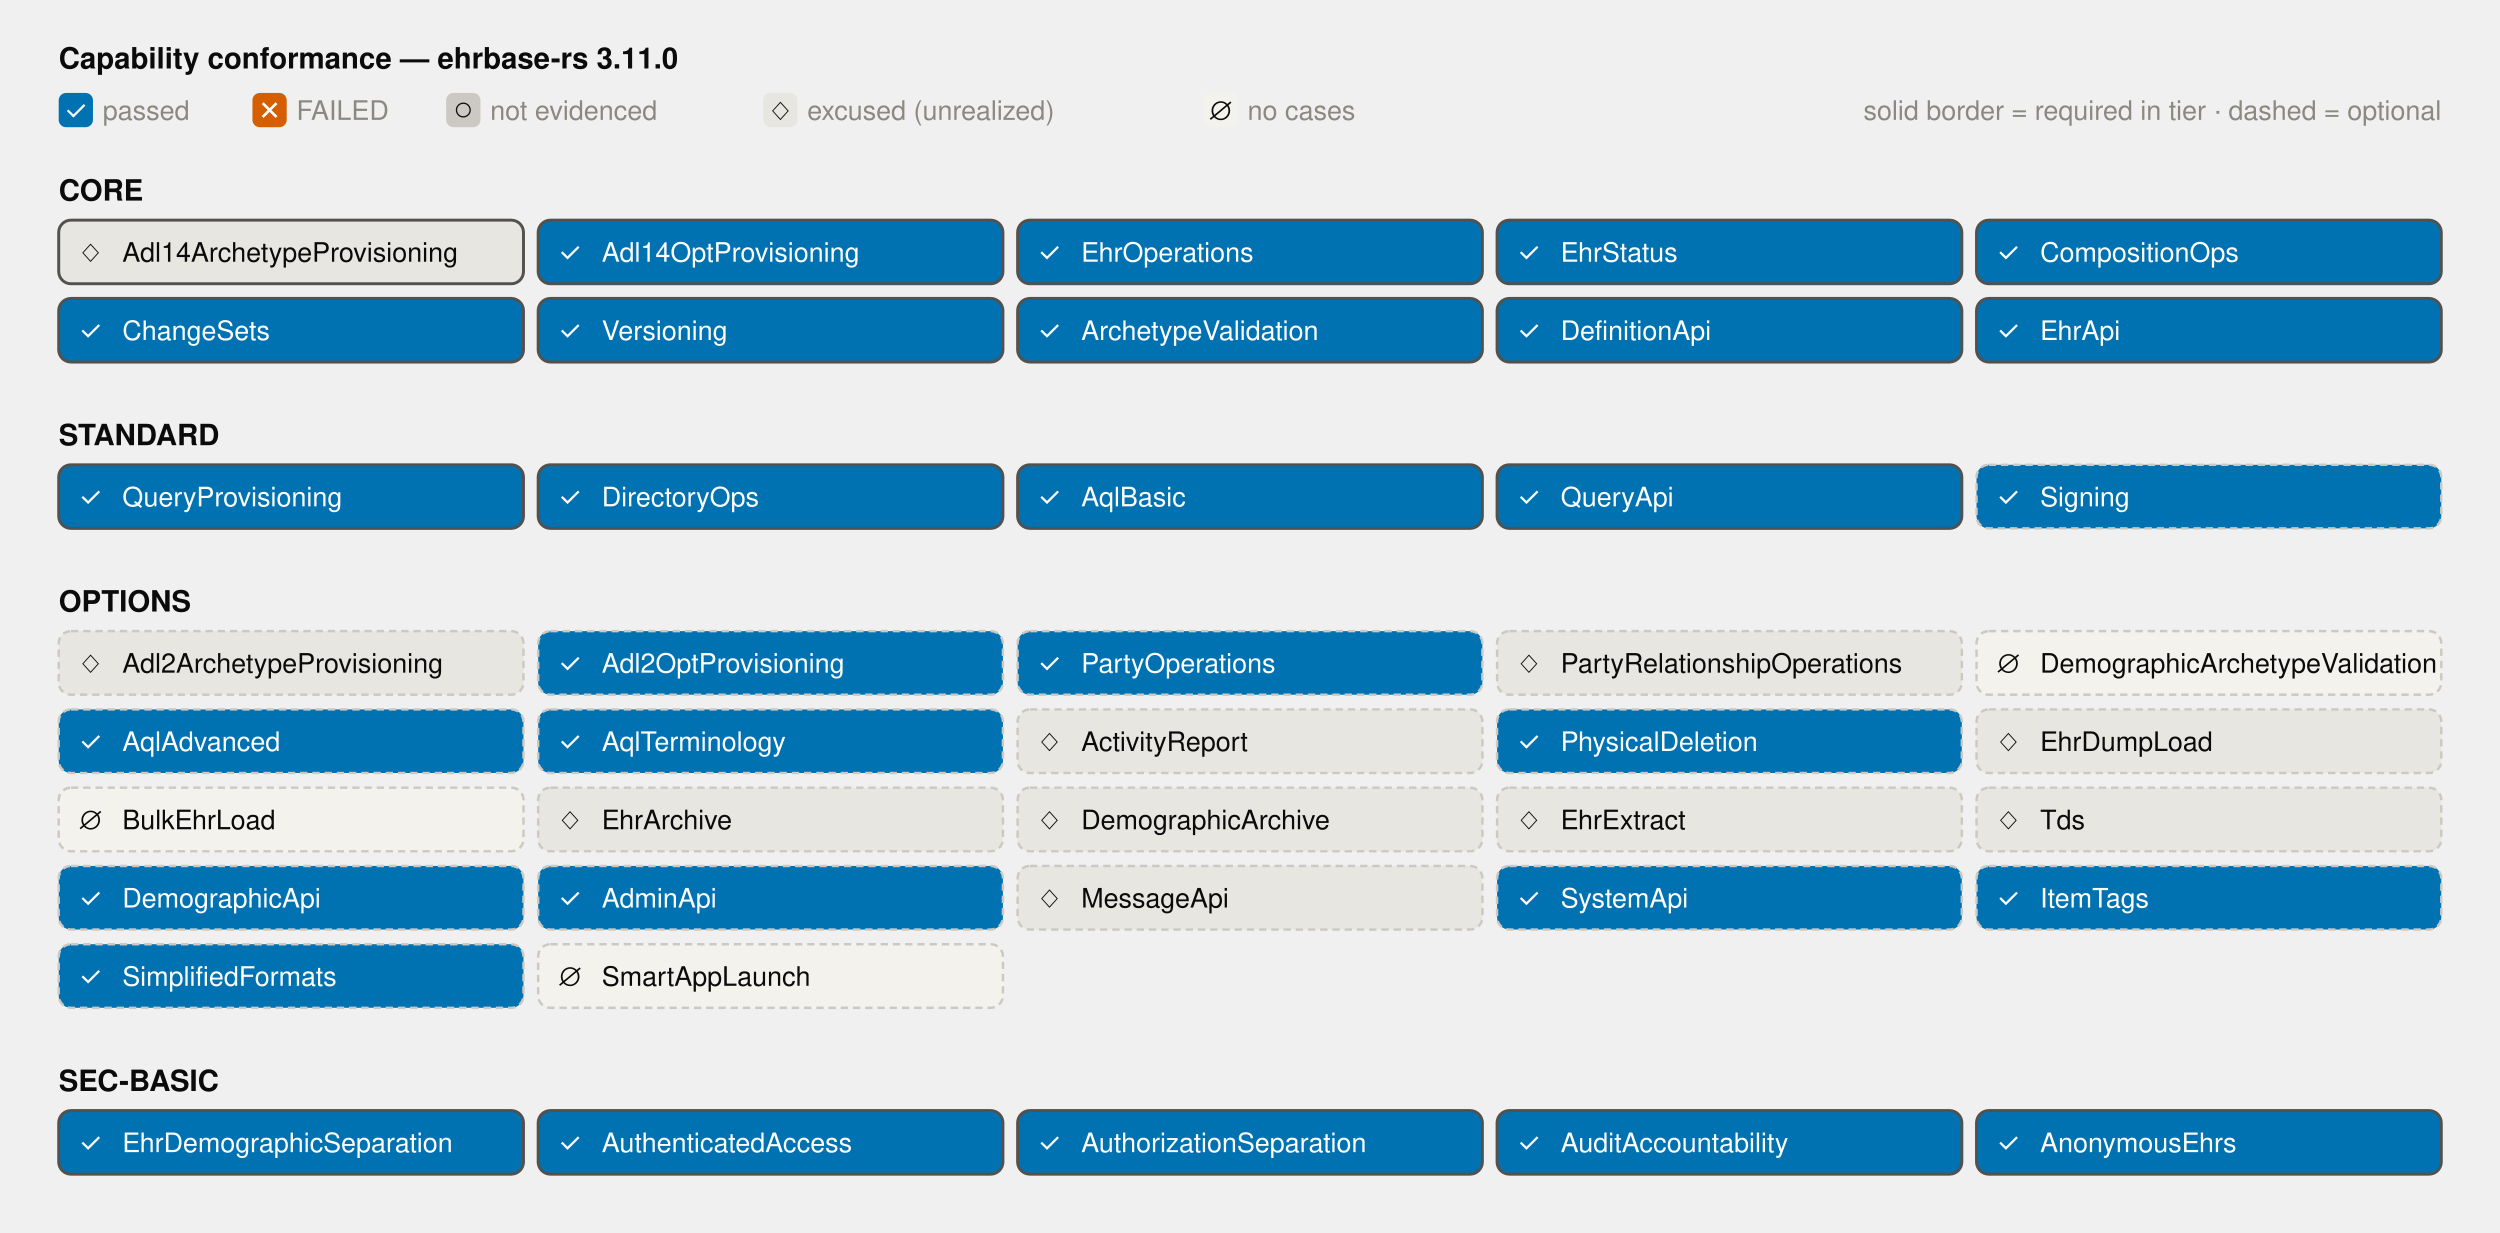
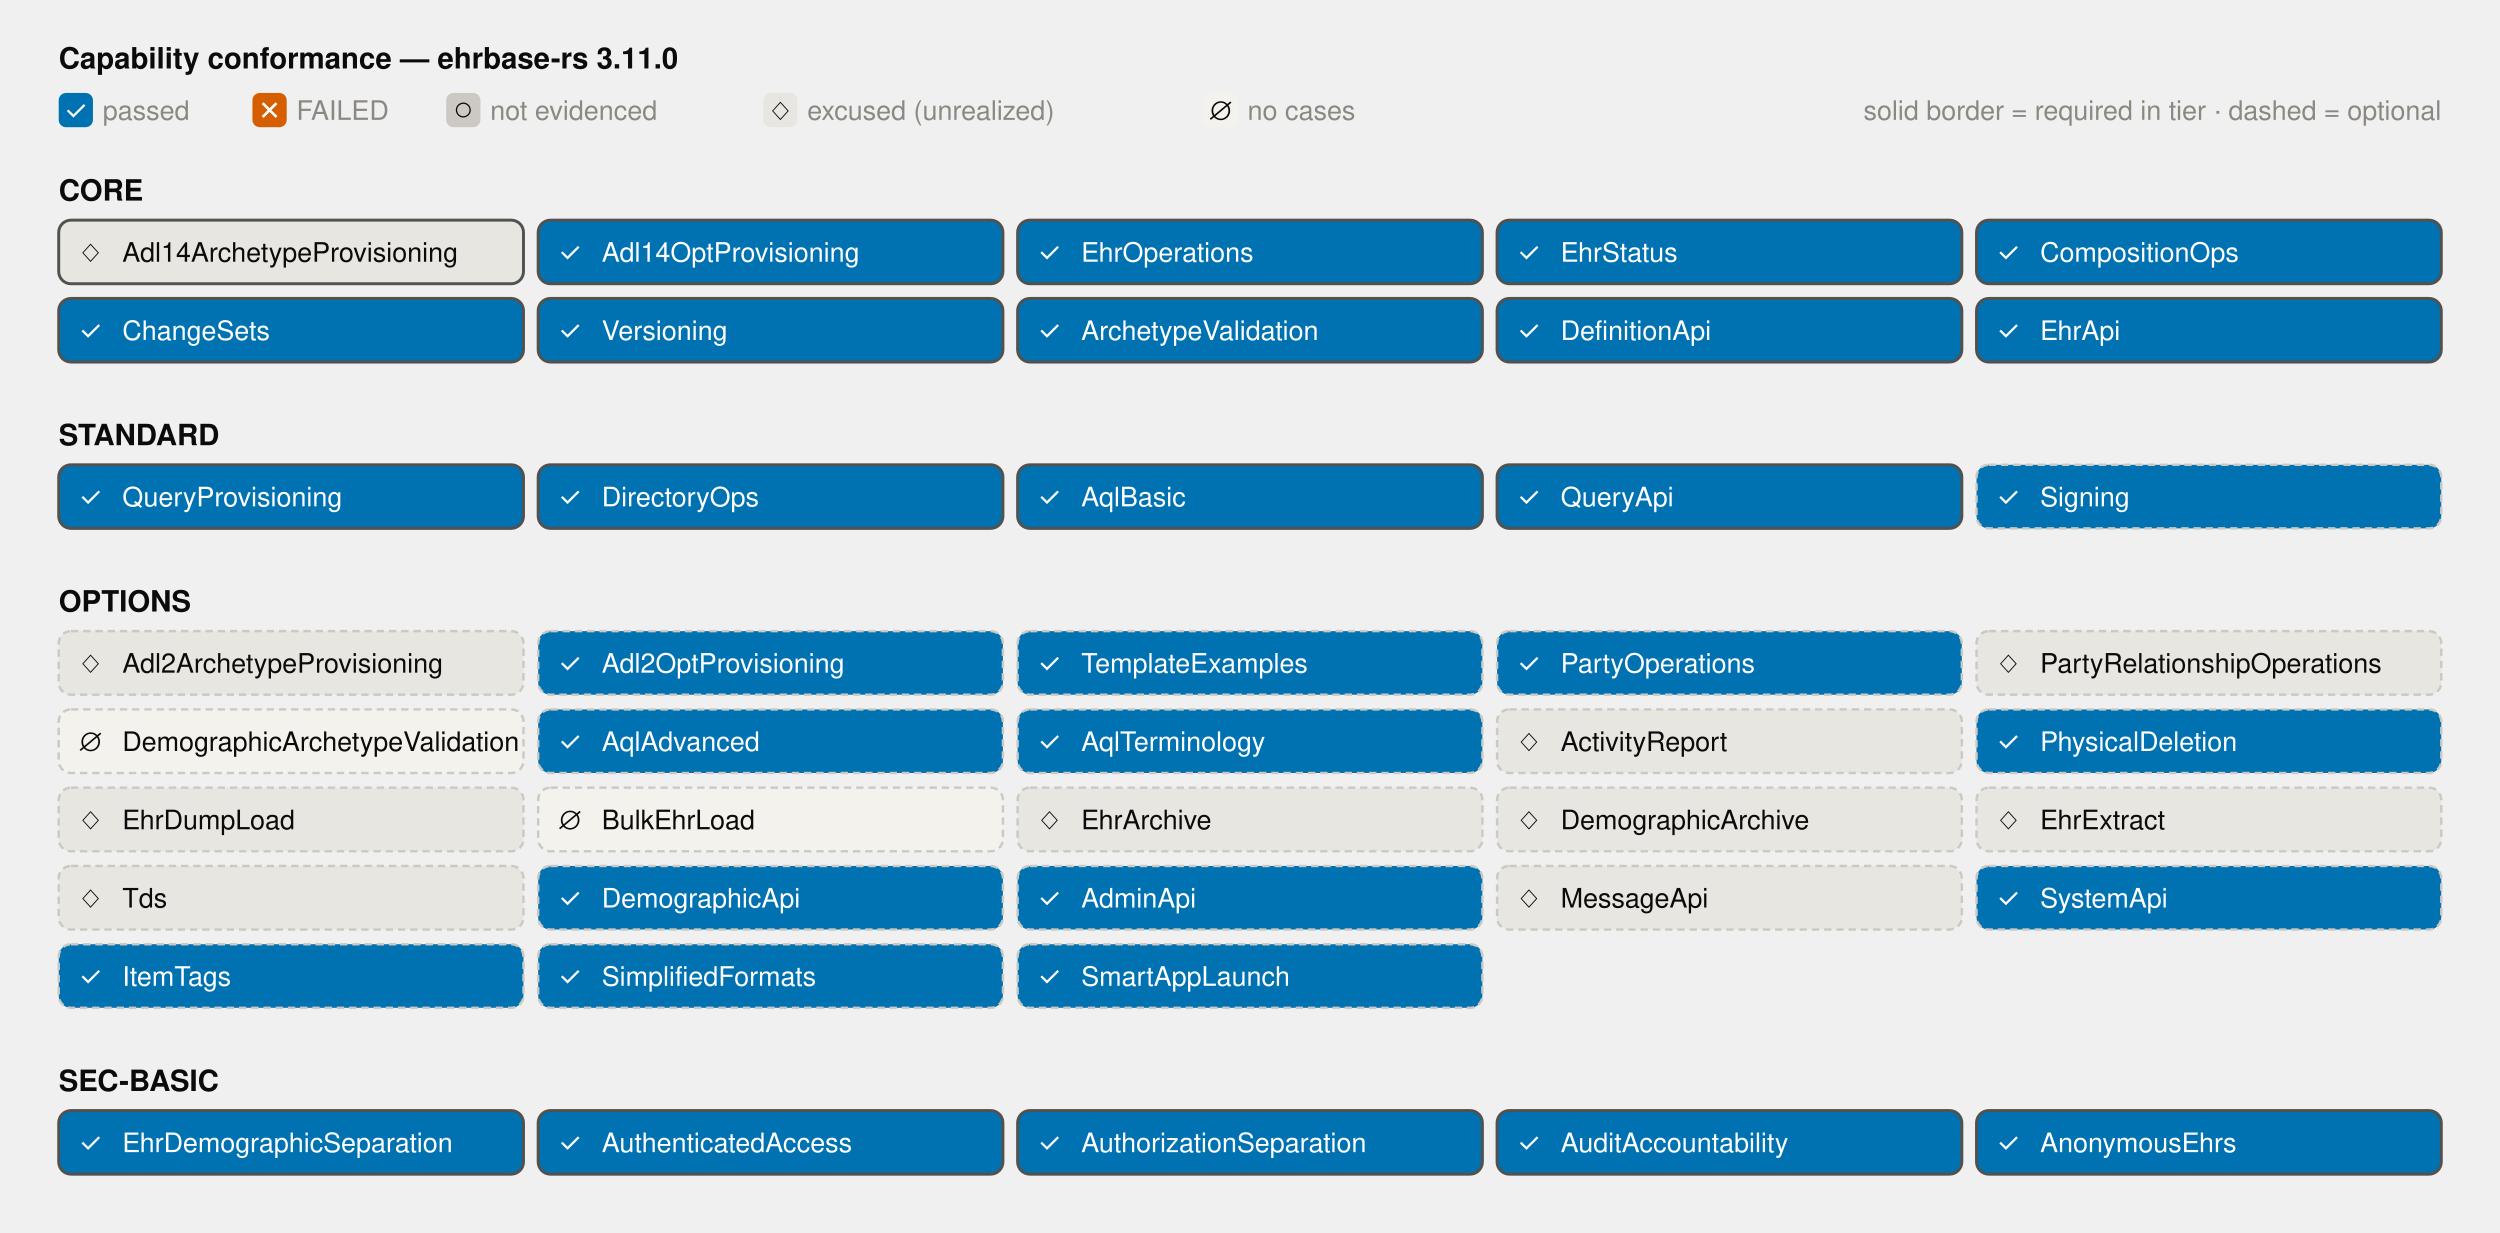
<svg xmlns="http://www.w3.org/2000/svg" viewBox="0 0 1022 504" width="1022" height="504" role="img">
  <style>
text { fill: #52514e; font: 12px -apple-system, 'Segoe UI', Helvetica, Arial, sans-serif; }
.title { fill: #0b0b0b; font-weight: 600; }
.muted { fill: #8a8880; font-size: 11px; }
.grid { stroke: #e4e2dd; stroke-width: 1; }
.cell-label { fill: #ffffff; font-size: 11px; }
.cell-label-dim { fill: #0b0b0b; font-size: 11px; }
.ev-passed { fill: #0072b2; }
.ev-failed { fill: #d55e00; }
+ .ev-inconclusive { fill: #e69f00; }
.ev-not-evidenced { fill: #cbc9c2; }
.ev-unrealized { fill: #e8e6e0; }
.ev-no-cases { fill: #f4f2ec; }
.cell-required { stroke: #52514e; stroke-width: 1.2; }
.cell-optional { stroke: #cbc9c2; stroke-width: 1; stroke-dasharray: 3 2; }
.bar-passed { fill: #0072b2; }
.bar-failed { fill: #d55e00; }
.bar-errored { fill: #e69f00; }
.bar-na { fill: #cbc9c2; }
.seg-label { fill: #ffffff; font-size: 10.5px; }
.seg-label-dim { fill: #0b0b0b; font-size: 10.5px; }
@media (prefers-color-scheme: dark) {
text { fill: #c3c2b7; }
.title { fill: #ffffff; }
.muted { fill: #8f8e85; }
.grid { stroke: #3a3a38; }
.cell-label { fill: #ffffff; }
.cell-label-dim { fill: #e8e6e0; }
.ev-passed { fill: #3987e5; }
.ev-failed { fill: #e5484d; }
+ .ev-inconclusive { fill: #f5a623; }
.ev-not-evidenced { fill: #4a4a47; }
.ev-unrealized { fill: #3a3a38; }
.ev-no-cases { fill: #2e2e2c; }
.cell-required { stroke: #c3c2b7; }
.cell-optional { stroke: #4a4a47; }
.bar-passed { fill: #3987e5; }
.bar-failed { fill: #e5484d; }
.bar-errored { fill: #d9a514; }
.bar-na { fill: #4a4a47; }
.seg-label-dim { fill: #e8e6e0; }
}
</style>
  <text x="24" y="28" class="title">Capability conformance — ehrbase-rs 3.11.0</text>
  <rect x="24" y="38" width="14" height="14" rx="3" class="ev-passed" />
  <text x="31" y="49" class="cell-label" text-anchor="middle" font-size="10">✓</text>
  <text x="42" y="49" class="muted">passed</text>
  <rect x="103.2" y="38" width="14" height="14" rx="3" class="ev-failed" />
  <text x="110.2" y="49" class="cell-label" text-anchor="middle" font-size="10">✕</text>
  <text x="121.2" y="49" class="muted">FAILED</text>
  <rect x="182.4" y="38" width="14" height="14" rx="3" class="ev-not-evidenced" />
  <text x="189.4" y="49" class="cell-label-dim" text-anchor="middle" font-size="10">○</text>
  <text x="200.4" y="49" class="muted">not evidenced</text>
  <rect x="312" y="38" width="14" height="14" rx="3" class="ev-unrealized" />
  <text x="319" y="49" class="cell-label-dim" text-anchor="middle" font-size="10">◇</text>
  <text x="330" y="49" class="muted">excused (unrealized)</text>
  <rect x="492" y="38" width="14" height="14" rx="3" class="ev-no-cases" />
  <text x="499" y="49" class="cell-label-dim" text-anchor="middle" font-size="10">∅</text>
  <text x="510" y="49" class="muted">no cases</text>
  <text x="998" y="49" class="muted" text-anchor="end">solid border = required in tier · dashed = optional</text>
  <text x="24" y="82" class="title" font-size="12">CORE</text>
  <rect x="24" y="90" width="190" height="26" rx="5" class="ev-unrealized cell-required" />
  <text x="37" y="107" class="cell-label-dim" text-anchor="middle">◇</text>
  <text x="50" y="107" class="cell-label-dim sm">Adl14ArchetypeProvisioning</text>
  <rect x="220" y="90" width="190" height="26" rx="5" class="ev-passed cell-required" />
  <text x="233" y="107" class="cell-label" text-anchor="middle">✓</text>
  <text x="246" y="107" class="cell-label">Adl14OptProvisioning</text>
  <rect x="416" y="90" width="190" height="26" rx="5" class="ev-passed cell-required" />
  <text x="429" y="107" class="cell-label" text-anchor="middle">✓</text>
  <text x="442" y="107" class="cell-label">EhrOperations</text>
  <rect x="612" y="90" width="190" height="26" rx="5" class="ev-passed cell-required" />
  <text x="625" y="107" class="cell-label" text-anchor="middle">✓</text>
  <text x="638" y="107" class="cell-label">EhrStatus</text>
  <rect x="808" y="90" width="190" height="26" rx="5" class="ev-passed cell-required" />
  <text x="821" y="107" class="cell-label" text-anchor="middle">✓</text>
  <text x="834" y="107" class="cell-label">CompositionOps</text>
  <rect x="24" y="122" width="190" height="26" rx="5" class="ev-passed cell-required" />
  <text x="37" y="139" class="cell-label" text-anchor="middle">✓</text>
  <text x="50" y="139" class="cell-label">ChangeSets</text>
  <rect x="220" y="122" width="190" height="26" rx="5" class="ev-passed cell-required" />
  <text x="233" y="139" class="cell-label" text-anchor="middle">✓</text>
  <text x="246" y="139" class="cell-label">Versioning</text>
  <rect x="416" y="122" width="190" height="26" rx="5" class="ev-passed cell-required" />
  <text x="429" y="139" class="cell-label" text-anchor="middle">✓</text>
  <text x="442" y="139" class="cell-label">ArchetypeValidation</text>
  <rect x="612" y="122" width="190" height="26" rx="5" class="ev-passed cell-required" />
  <text x="625" y="139" class="cell-label" text-anchor="middle">✓</text>
  <text x="638" y="139" class="cell-label">DefinitionApi</text>
  <rect x="808" y="122" width="190" height="26" rx="5" class="ev-passed cell-required" />
  <text x="821" y="139" class="cell-label" text-anchor="middle">✓</text>
  <text x="834" y="139" class="cell-label">EhrApi</text>
  <text x="24" y="182" class="title" font-size="12">STANDARD</text>
  <rect x="24" y="190" width="190" height="26" rx="5" class="ev-passed cell-required" />
  <text x="37" y="207" class="cell-label" text-anchor="middle">✓</text>
  <text x="50" y="207" class="cell-label">QueryProvisioning</text>
  <rect x="220" y="190" width="190" height="26" rx="5" class="ev-passed cell-required" />
  <text x="233" y="207" class="cell-label" text-anchor="middle">✓</text>
  <text x="246" y="207" class="cell-label">DirectoryOps</text>
  <rect x="416" y="190" width="190" height="26" rx="5" class="ev-passed cell-required" />
  <text x="429" y="207" class="cell-label" text-anchor="middle">✓</text>
  <text x="442" y="207" class="cell-label">AqlBasic</text>
  <rect x="612" y="190" width="190" height="26" rx="5" class="ev-passed cell-required" />
  <text x="625" y="207" class="cell-label" text-anchor="middle">✓</text>
  <text x="638" y="207" class="cell-label">QueryApi</text>
  <rect x="808" y="190" width="190" height="26" rx="5" class="ev-passed cell-optional" />
  <text x="821" y="207" class="cell-label" text-anchor="middle">✓</text>
  <text x="834" y="207" class="cell-label">Signing</text>
  <text x="24" y="250" class="title" font-size="12">OPTIONS</text>
  <rect x="24" y="258" width="190" height="26" rx="5" class="ev-unrealized cell-optional" />
  <text x="37" y="275" class="cell-label-dim" text-anchor="middle">◇</text>
  <text x="50" y="275" class="cell-label-dim sm">Adl2ArchetypeProvisioning</text>
  <rect x="220" y="258" width="190" height="26" rx="5" class="ev-passed cell-optional" />
  <text x="233" y="275" class="cell-label" text-anchor="middle">✓</text>
  <text x="246" y="275" class="cell-label">Adl2OptProvisioning</text>
  <rect x="416" y="258" width="190" height="26" rx="5" class="ev-passed cell-optional" />
  <text x="429" y="275" class="cell-label" text-anchor="middle">✓</text>
-   <text x="442" y="275" class="cell-label">PartyOperations</text>
-   <rect x="612" y="258" width="190" height="26" rx="5" class="ev-unrealized cell-optional" />
-   <text x="625" y="275" class="cell-label-dim" text-anchor="middle">◇</text>
-   <text x="638" y="275" class="cell-label-dim sm">PartyRelationshipOperations</text>
-   <rect x="808" y="258" width="190" height="26" rx="5" class="ev-no-cases cell-optional" />
-   <text x="821" y="275" class="cell-label-dim" text-anchor="middle">∅</text>
-   <text x="834" y="275" class="cell-label-dim sm">DemographicArchetypeValidation</text>
-   <rect x="24" y="290" width="190" height="26" rx="5" class="ev-passed cell-optional" />
-   <text x="37" y="307" class="cell-label" text-anchor="middle">✓</text>
-   <text x="50" y="307" class="cell-label">AqlAdvanced</text>
+   <text x="442" y="275" class="cell-label">TemplateExamples</text>
+   <rect x="612" y="258" width="190" height="26" rx="5" class="ev-passed cell-optional" />
+   <text x="625" y="275" class="cell-label" text-anchor="middle">✓</text>
+   <text x="638" y="275" class="cell-label">PartyOperations</text>
+   <rect x="808" y="258" width="190" height="26" rx="5" class="ev-unrealized cell-optional" />
+   <text x="821" y="275" class="cell-label-dim" text-anchor="middle">◇</text>
+   <text x="834" y="275" class="cell-label-dim sm">PartyRelationshipOperations</text>
+   <rect x="24" y="290" width="190" height="26" rx="5" class="ev-no-cases cell-optional" />
+   <text x="37" y="307" class="cell-label-dim" text-anchor="middle">∅</text>
+   <text x="50" y="307" class="cell-label-dim sm">DemographicArchetypeValidation</text>
  <rect x="220" y="290" width="190" height="26" rx="5" class="ev-passed cell-optional" />
  <text x="233" y="307" class="cell-label" text-anchor="middle">✓</text>
-   <text x="246" y="307" class="cell-label">AqlTerminology</text>
-   <rect x="416" y="290" width="190" height="26" rx="5" class="ev-unrealized cell-optional" />
-   <text x="429" y="307" class="cell-label-dim" text-anchor="middle">◇</text>
-   <text x="442" y="307" class="cell-label-dim">ActivityReport</text>
-   <rect x="612" y="290" width="190" height="26" rx="5" class="ev-passed cell-optional" />
-   <text x="625" y="307" class="cell-label" text-anchor="middle">✓</text>
-   <text x="638" y="307" class="cell-label">PhysicalDeletion</text>
-   <rect x="808" y="290" width="190" height="26" rx="5" class="ev-unrealized cell-optional" />
-   <text x="821" y="307" class="cell-label-dim" text-anchor="middle">◇</text>
-   <text x="834" y="307" class="cell-label-dim">EhrDumpLoad</text>
-   <rect x="24" y="322" width="190" height="26" rx="5" class="ev-no-cases cell-optional" />
-   <text x="37" y="339" class="cell-label-dim" text-anchor="middle">∅</text>
-   <text x="50" y="339" class="cell-label-dim">BulkEhrLoad</text>
-   <rect x="220" y="322" width="190" height="26" rx="5" class="ev-unrealized cell-optional" />
-   <text x="233" y="339" class="cell-label-dim" text-anchor="middle">◇</text>
-   <text x="246" y="339" class="cell-label-dim">EhrArchive</text>
+   <text x="246" y="307" class="cell-label">AqlAdvanced</text>
+   <rect x="416" y="290" width="190" height="26" rx="5" class="ev-passed cell-optional" />
+   <text x="429" y="307" class="cell-label" text-anchor="middle">✓</text>
+   <text x="442" y="307" class="cell-label">AqlTerminology</text>
+   <rect x="612" y="290" width="190" height="26" rx="5" class="ev-unrealized cell-optional" />
+   <text x="625" y="307" class="cell-label-dim" text-anchor="middle">◇</text>
+   <text x="638" y="307" class="cell-label-dim">ActivityReport</text>
+   <rect x="808" y="290" width="190" height="26" rx="5" class="ev-passed cell-optional" />
+   <text x="821" y="307" class="cell-label" text-anchor="middle">✓</text>
+   <text x="834" y="307" class="cell-label">PhysicalDeletion</text>
+   <rect x="24" y="322" width="190" height="26" rx="5" class="ev-unrealized cell-optional" />
+   <text x="37" y="339" class="cell-label-dim" text-anchor="middle">◇</text>
+   <text x="50" y="339" class="cell-label-dim">EhrDumpLoad</text>
+   <rect x="220" y="322" width="190" height="26" rx="5" class="ev-no-cases cell-optional" />
+   <text x="233" y="339" class="cell-label-dim" text-anchor="middle">∅</text>
+   <text x="246" y="339" class="cell-label-dim">BulkEhrLoad</text>
  <rect x="416" y="322" width="190" height="26" rx="5" class="ev-unrealized cell-optional" />
  <text x="429" y="339" class="cell-label-dim" text-anchor="middle">◇</text>
-   <text x="442" y="339" class="cell-label-dim">DemographicArchive</text>
+   <text x="442" y="339" class="cell-label-dim">EhrArchive</text>
  <rect x="612" y="322" width="190" height="26" rx="5" class="ev-unrealized cell-optional" />
  <text x="625" y="339" class="cell-label-dim" text-anchor="middle">◇</text>
-   <text x="638" y="339" class="cell-label-dim">EhrExtract</text>
+   <text x="638" y="339" class="cell-label-dim">DemographicArchive</text>
  <rect x="808" y="322" width="190" height="26" rx="5" class="ev-unrealized cell-optional" />
  <text x="821" y="339" class="cell-label-dim" text-anchor="middle">◇</text>
-   <text x="834" y="339" class="cell-label-dim">Tds</text>
-   <rect x="24" y="354" width="190" height="26" rx="5" class="ev-passed cell-optional" />
-   <text x="37" y="371" class="cell-label" text-anchor="middle">✓</text>
-   <text x="50" y="371" class="cell-label">DemographicApi</text>
+   <text x="834" y="339" class="cell-label-dim">EhrExtract</text>
+   <rect x="24" y="354" width="190" height="26" rx="5" class="ev-unrealized cell-optional" />
+   <text x="37" y="371" class="cell-label-dim" text-anchor="middle">◇</text>
+   <text x="50" y="371" class="cell-label-dim">Tds</text>
  <rect x="220" y="354" width="190" height="26" rx="5" class="ev-passed cell-optional" />
  <text x="233" y="371" class="cell-label" text-anchor="middle">✓</text>
-   <text x="246" y="371" class="cell-label">AdminApi</text>
-   <rect x="416" y="354" width="190" height="26" rx="5" class="ev-unrealized cell-optional" />
-   <text x="429" y="371" class="cell-label-dim" text-anchor="middle">◇</text>
-   <text x="442" y="371" class="cell-label-dim">MessageApi</text>
-   <rect x="612" y="354" width="190" height="26" rx="5" class="ev-passed cell-optional" />
-   <text x="625" y="371" class="cell-label" text-anchor="middle">✓</text>
-   <text x="638" y="371" class="cell-label">SystemApi</text>
+   <text x="246" y="371" class="cell-label">DemographicApi</text>
+   <rect x="416" y="354" width="190" height="26" rx="5" class="ev-passed cell-optional" />
+   <text x="429" y="371" class="cell-label" text-anchor="middle">✓</text>
+   <text x="442" y="371" class="cell-label">AdminApi</text>
+   <rect x="612" y="354" width="190" height="26" rx="5" class="ev-unrealized cell-optional" />
+   <text x="625" y="371" class="cell-label-dim" text-anchor="middle">◇</text>
+   <text x="638" y="371" class="cell-label-dim">MessageApi</text>
  <rect x="808" y="354" width="190" height="26" rx="5" class="ev-passed cell-optional" />
  <text x="821" y="371" class="cell-label" text-anchor="middle">✓</text>
-   <text x="834" y="371" class="cell-label">ItemTags</text>
+   <text x="834" y="371" class="cell-label">SystemApi</text>
  <rect x="24" y="386" width="190" height="26" rx="5" class="ev-passed cell-optional" />
  <text x="37" y="403" class="cell-label" text-anchor="middle">✓</text>
-   <text x="50" y="403" class="cell-label">SimplifiedFormats</text>
-   <rect x="220" y="386" width="190" height="26" rx="5" class="ev-no-cases cell-optional" />
-   <text x="233" y="403" class="cell-label-dim" text-anchor="middle">∅</text>
-   <text x="246" y="403" class="cell-label-dim">SmartAppLaunch</text>
+   <text x="50" y="403" class="cell-label">ItemTags</text>
+   <rect x="220" y="386" width="190" height="26" rx="5" class="ev-passed cell-optional" />
+   <text x="233" y="403" class="cell-label" text-anchor="middle">✓</text>
+   <text x="246" y="403" class="cell-label">SimplifiedFormats</text>
+   <rect x="416" y="386" width="190" height="26" rx="5" class="ev-passed cell-optional" />
+   <text x="429" y="403" class="cell-label" text-anchor="middle">✓</text>
+   <text x="442" y="403" class="cell-label">SmartAppLaunch</text>
  <text x="24" y="446" class="title" font-size="12">SEC-BASIC</text>
  <rect x="24" y="454" width="190" height="26" rx="5" class="ev-passed cell-required" />
  <text x="37" y="471" class="cell-label" text-anchor="middle">✓</text>
  <text x="50" y="471" class="cell-label">EhrDemographicSeparation</text>
  <rect x="220" y="454" width="190" height="26" rx="5" class="ev-passed cell-required" />
  <text x="233" y="471" class="cell-label" text-anchor="middle">✓</text>
  <text x="246" y="471" class="cell-label">AuthenticatedAccess</text>
  <rect x="416" y="454" width="190" height="26" rx="5" class="ev-passed cell-required" />
  <text x="429" y="471" class="cell-label" text-anchor="middle">✓</text>
  <text x="442" y="471" class="cell-label">AuthorizationSeparation</text>
  <rect x="612" y="454" width="190" height="26" rx="5" class="ev-passed cell-required" />
  <text x="625" y="471" class="cell-label" text-anchor="middle">✓</text>
  <text x="638" y="471" class="cell-label">AuditAccountability</text>
  <rect x="808" y="454" width="190" height="26" rx="5" class="ev-passed cell-required" />
  <text x="821" y="471" class="cell-label" text-anchor="middle">✓</text>
  <text x="834" y="471" class="cell-label">AnonymousEhrs</text>
</svg>
